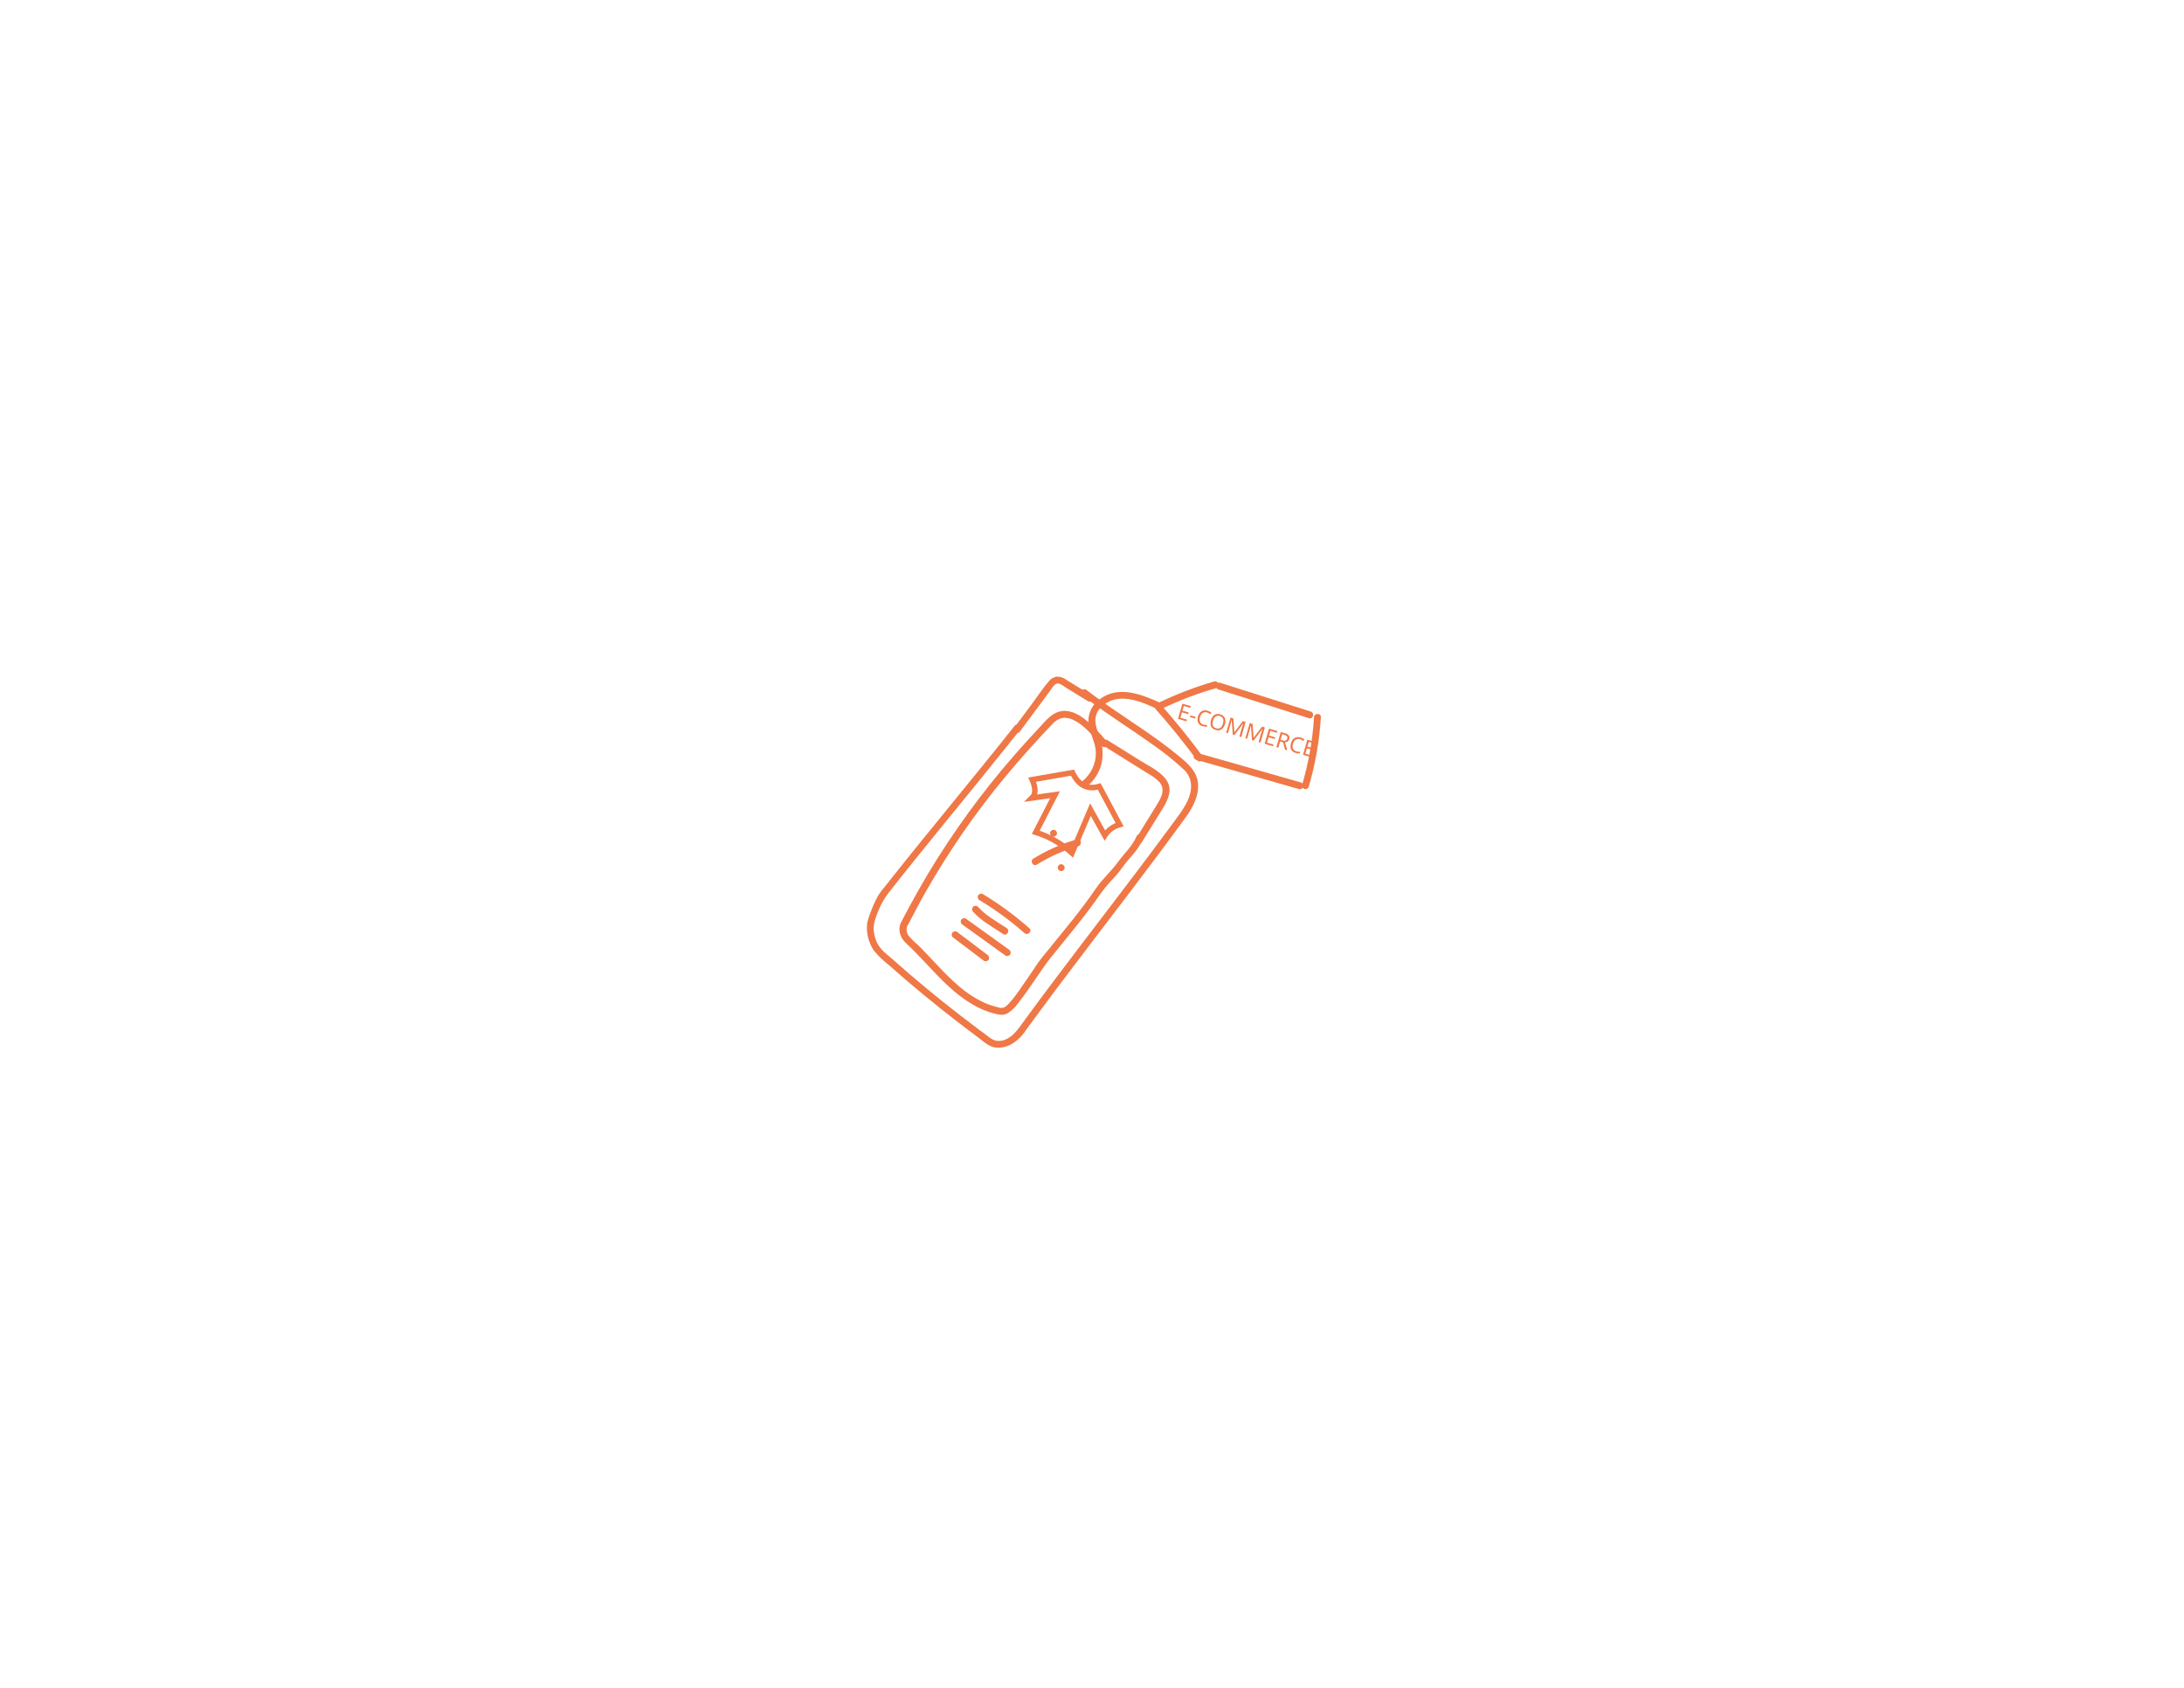
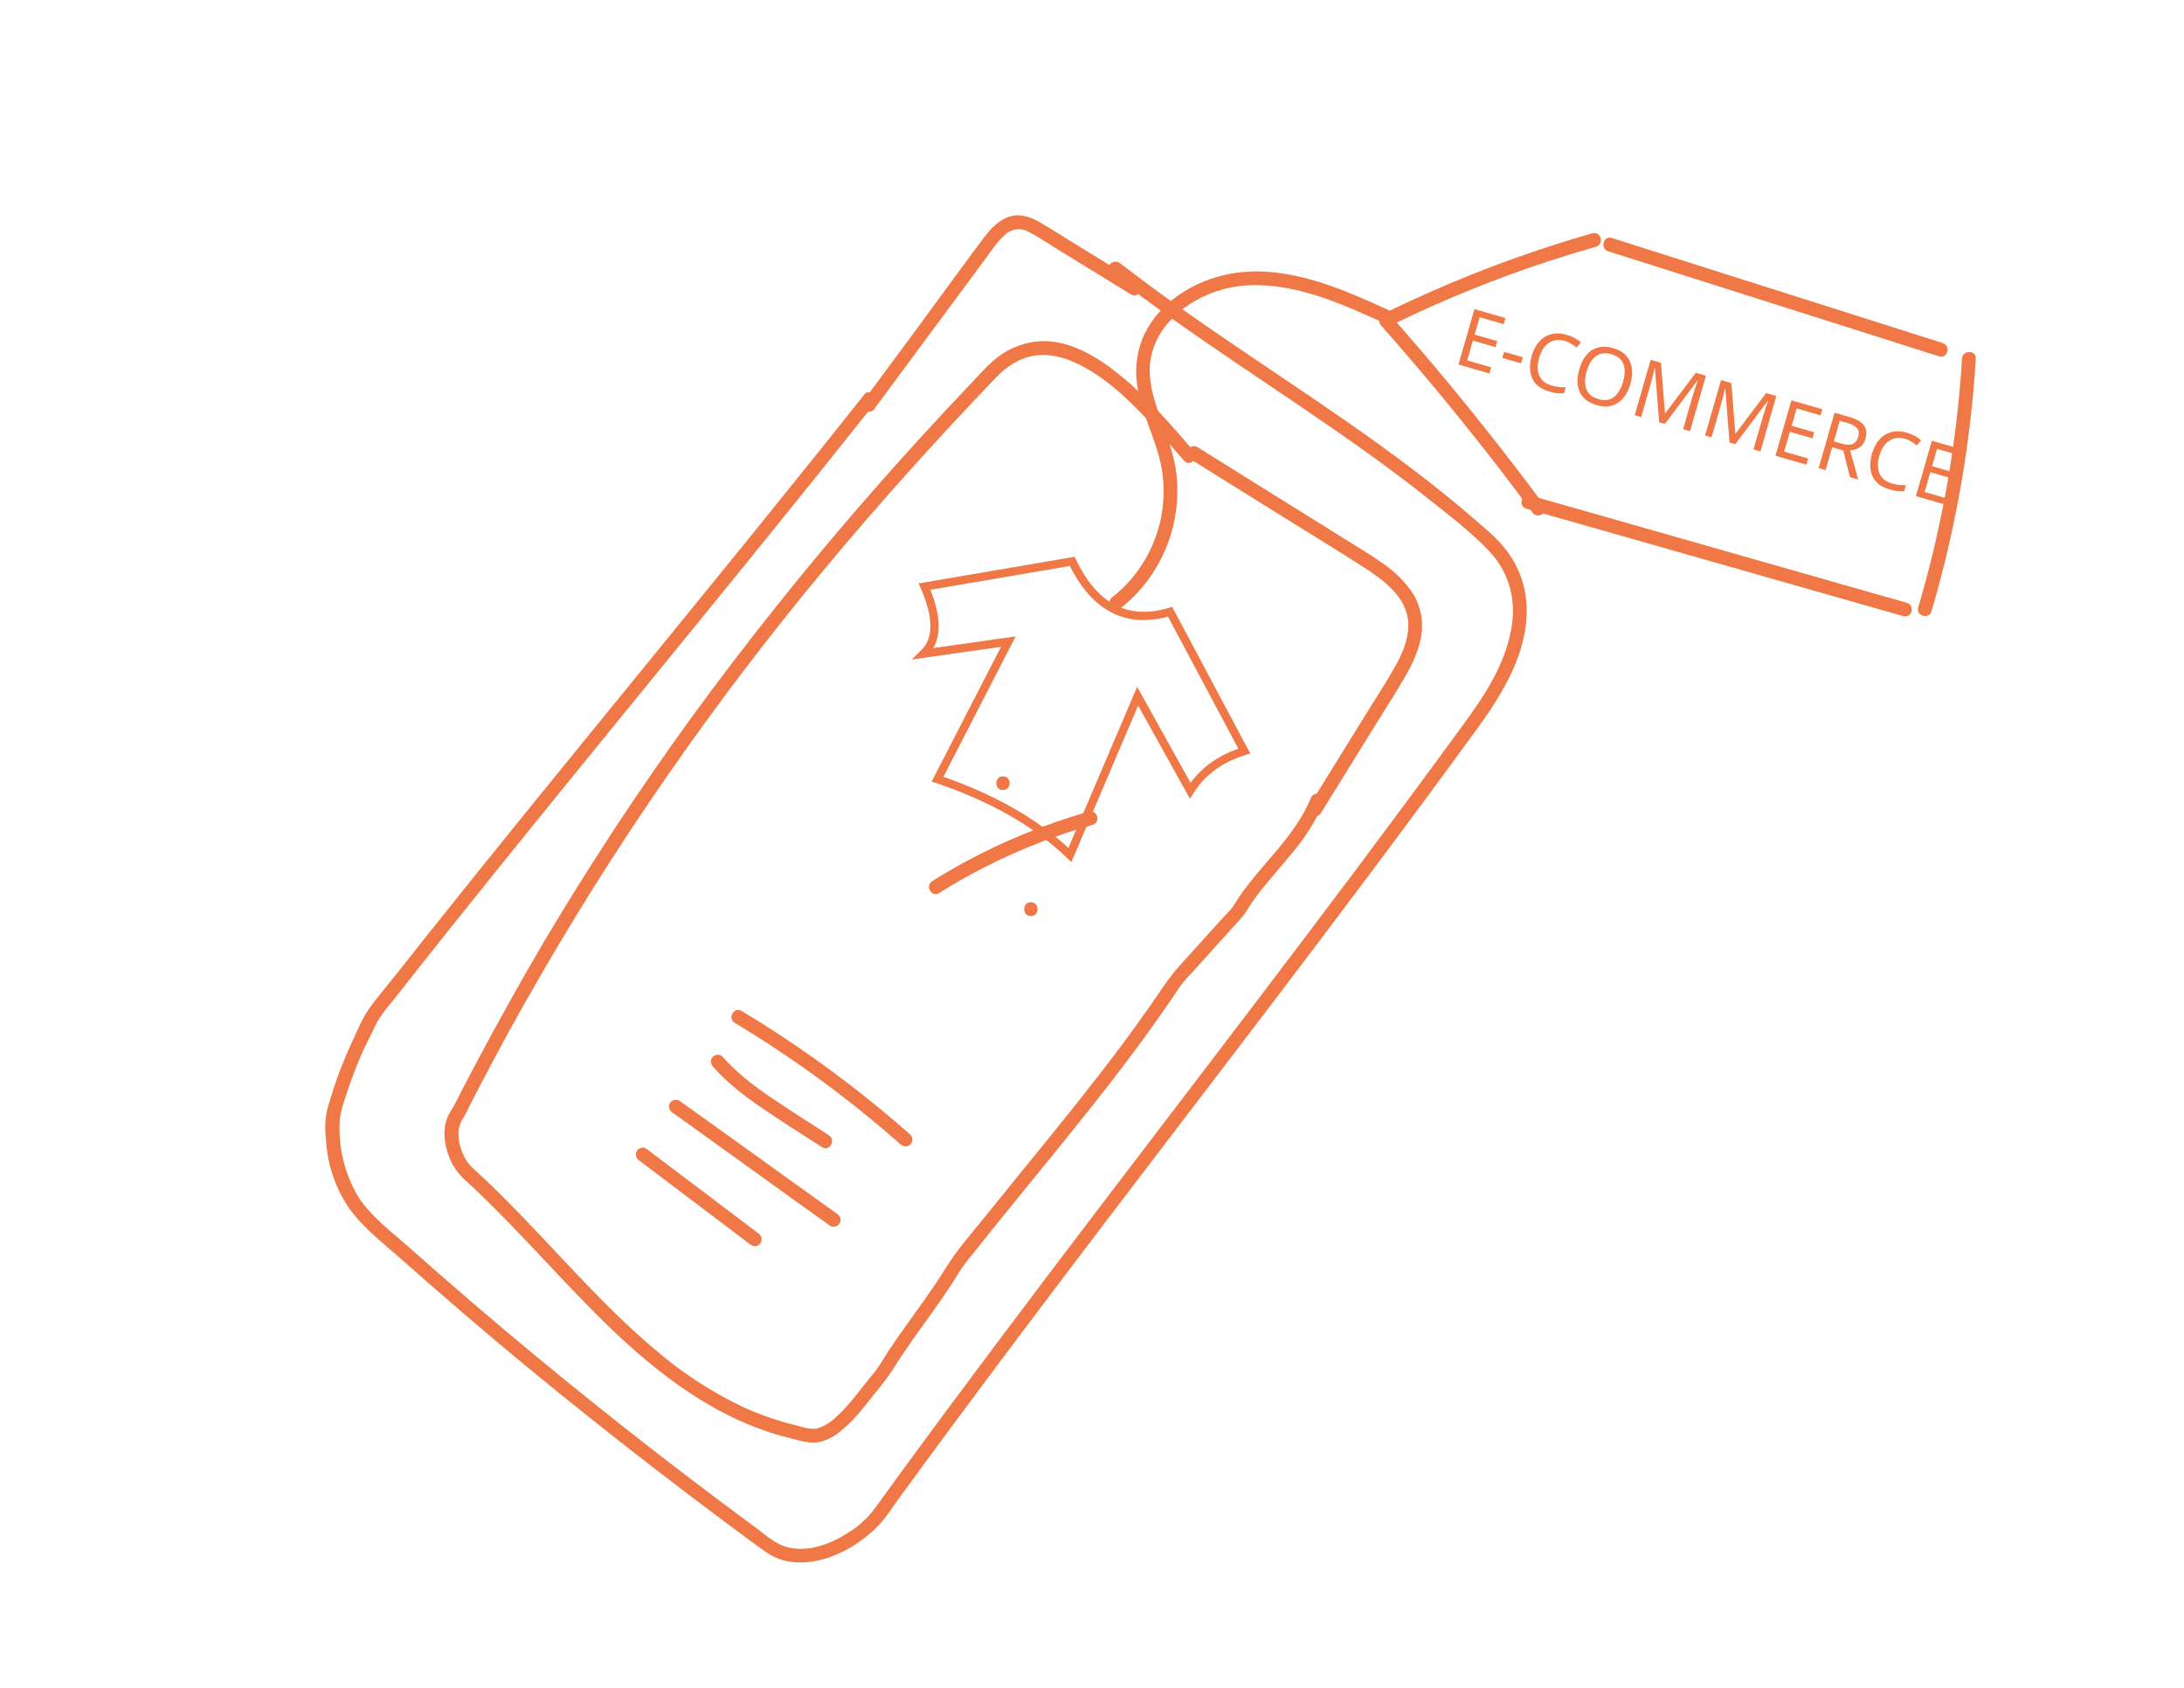
<svg xmlns="http://www.w3.org/2000/svg" id="Layer_1" data-name="Layer 1" viewBox="0 0 792 612">
  <defs>
-     <style>.cls-1,.cls-3{fill:#ef7846;}.cls-2{fill:none;stroke:#ef7846;stroke-miterlimit:10;stroke-width:2px;}.cls-3{font-size:8px;font-family:InkFree, Ink Free;}</style>
+     <style>.cls-1,.cls-3{fill:#ef7846;}.cls-2{fill:none;stroke:#ef7846;stroke-miterlimit:10;stroke-width:3px;}.cls-3{font-size:29.28px;font-family:InkFree, Ink Free;}</style>
  </defs>
-   <path class="cls-1" d="M476.52,260.07a112.67,112.67,0,0,1-4.32,24.51,1.25,1.25,0,0,0,2.41.66A115.58,115.58,0,0,0,479,260.07c.1-1.6-2.4-1.6-2.5,0Z" />
-   <path class="cls-1" d="M394.16,285.16a15.26,15.26,0,0,0,5.18-7.88,16.15,16.15,0,0,0-.55-9.86c-1.16-3.3-2.62-6.78-.37-10a10.49,10.49,0,0,1,7.82-4.07c4.68-.26,9.13,1.77,13.29,3.67,1.46.66,2.73-1.49,1.26-2.16-6.79-3.1-15.12-6.41-21.88-1.41a9.73,9.73,0,0,0-4.23,8c.11,4,2.67,7.46,2.73,11.48a13.13,13.13,0,0,1-5,10.41c-1.26,1,.52,2.76,1.77,1.77Z" />
-   <path class="cls-2" d="M388.91,280.16c2.09,4.33,5.18,6.33,9.7,5L406,299a9.33,9.33,0,0,0-5.36,3.92l-5.2-9.36-6.7,15.74a35.11,35.11,0,0,0-13.13-7.52l7-13.62-8.39,1.18c1.52-1.48,1.3-3.81.08-6.64Z" />
-   <path class="cls-1" d="M376,313.5a59.19,59.19,0,0,1,15.05-6.69,1.25,1.25,0,0,0-.67-2.41,61.94,61.94,0,0,0-15.65,6.94c-1.36.85-.1,3,1.27,2.16Z" />
-   <path class="cls-1" d="M382.05,303.39a1.25,1.25,0,0,0,0-2.5,1.25,1.25,0,0,0,0,2.5Z" />
-   <path class="cls-1" d="M384.82,315.86a1.25,1.25,0,0,0,0-2.5,1.25,1.25,0,0,0,0,2.5Z" />
-   <path class="cls-1" d="M355.18,326.37a113.13,113.13,0,0,1,16.32,11.95c1.21,1.06,3-.7,1.77-1.76a116.71,116.71,0,0,0-16.82-12.35,1.25,1.25,0,0,0-1.27,2.16Z" />
-   <path class="cls-1" d="M352.9,330.61a26.13,26.13,0,0,0,5,4.23c1.94,1.32,3.93,2.57,5.9,3.85,1.35.88,2.61-1.29,1.26-2.16-1.91-1.24-3.85-2.46-5.74-3.74a23.91,23.91,0,0,1-4.68-4,1.26,1.26,0,0,0-1.77,0,1.29,1.29,0,0,0,0,1.77Z" />
-   <path class="cls-1" d="M349,335.25l15.63,11.24a1.25,1.25,0,0,0,1.26-2.16l-15.63-11.24a1.26,1.26,0,0,0-1.71.45,1.28,1.28,0,0,0,.45,1.71Z" />
-   <path class="cls-1" d="M345.72,340l11.11,8.39a1.25,1.25,0,0,0,1.71-.45,1.29,1.29,0,0,0-.45-1.71L347,337.85a1.25,1.25,0,0,0-1.71.45,1.27,1.27,0,0,0,.44,1.71Z" />
-   <text class="cls-3" transform="translate(426.44 260.44) rotate(16.05)">E-COMMERCE</text>
-   <path class="cls-1" d="M367.9,263.24c-14.59,18.4-29.68,36.39-44.27,54.78l-2.7,3.41a27,27,0,0,0-2.48,3.29,43.1,43.1,0,0,0-2.91,6.51,20.38,20.38,0,0,0-1.07,3.49,14.88,14.88,0,0,0,2.33,9.82,33,33,0,0,0,5.31,5.19q3.15,2.79,6.34,5.53,6.33,5.42,12.84,10.6T354.48,376c2,1.46,3.95,3.47,6.46,3.83a9.8,9.8,0,0,0,6.09-1.37,15.76,15.76,0,0,0,5-4.93q2.63-3.6,5.27-7.17,5.16-7,10.4-13.89c14.09-18.65,28.46-37.08,42.2-56,2.51-3.44,4.84-7.68,4.57-12.08-.3-5-4.13-7.91-7.72-10.85-8.28-6.76-17.4-12.35-26.13-18.5-2.23-1.56-4.43-3.17-6.57-4.84-1.26-1-3,.79-1.77,1.77,8,6.23,16.65,11.55,24.9,17.43a103.65,103.65,0,0,1,12.24,9.75c3.2,3.11,3,7.36,1.27,11.18a34.09,34.09,0,0,1-3.68,5.88c-1.65,2.27-3.3,4.53-5,6.78q-5,6.78-10.11,13.51c-6.66,8.82-13.39,17.59-20.09,26.39s-13.38,17.64-19.92,26.57c-2.5,3.41-5.61,8.66-10.68,7.9a7.16,7.16,0,0,1-3.05-1.7l-3.42-2.53q-3.21-2.4-6.38-4.86-12.62-9.73-24.53-20.31c-1.74-1.54-3.81-3-5.12-5a11.73,11.73,0,0,1-1.87-6c-.09-2.4.86-4.73,1.78-6.93a26.77,26.77,0,0,1,3.73-6.45c13.8-17.55,28.13-34.67,42.09-52.09,1.73-2.16,3.46-4.32,5.17-6.48,1-1.25-.77-3-1.76-1.77Z" />
-   <path class="cls-1" d="M369.84,265.27l10.9-14.7c.6-.82,1.44-2.42,2.52-2.71s2.59,1.06,3.44,1.58l7.77,4.77c1.37.84,2.63-1.32,1.26-2.16l-8.79-5.39a6,6,0,0,0-3.68-1.34,4.91,4.91,0,0,0-3.16,2c-2.11,2.54-4,5.33-5.94,8L367.68,264c-.95,1.3,1.21,2.54,2.16,1.26Z" />
-   <path class="cls-1" d="M401.34,268.81a59.84,59.84,0,0,0-7.18-7.41c-2.41-2-5.41-3.86-8.66-3.61-3.86.3-6.25,3.53-8.7,6.14q-4.62,4.92-9.05,10a300.55,300.55,0,0,0-31.38,43.16q-3.54,5.94-6.78,12c-1,1.89-2.07,3.79-3,5.69a5.85,5.85,0,0,0,.17,4.74c.71,1.68,2.13,2.73,3.41,4s2.64,2.64,3.93,4c2.62,2.75,5.19,5.57,7.9,8.23,5.2,5.11,11.13,9.75,18.28,11.67,1.7.45,3.32.92,5,.06a13.15,13.15,0,0,0,3.89-3.69c2.6-3.26,4.92-6.75,7.29-10.19,1.44-2.07,2.81-4.13,4.38-6.11s3-3.73,4.52-5.59c3.05-3.74,6.1-7.48,9-11.31,1.46-1.92,2.88-3.86,4.25-5.84a52.37,52.37,0,0,1,4.29-5.33,47.6,47.6,0,0,0,4.21-5c1.19-1.74,2.63-3.27,4-4.9a21.75,21.75,0,0,0,3.24-5.07c.62-1.46-1.53-2.74-2.16-1.26-1.56,3.65-4.56,6.3-6.85,9.47-2.41,3.34-5.61,6.06-7.92,9.48-5.15,7.62-11.11,14.63-16.88,21.78-1.38,1.72-2.85,3.41-4.13,5.22s-2.42,3.69-3.71,5.49c-2.25,3.13-4.21,6.5-6.91,9.29a6.28,6.28,0,0,1-1.75,1.41,3.48,3.48,0,0,1-2.33-.15,27.37,27.37,0,0,1-5.05-1.73,38.64,38.64,0,0,1-8.63-5.61c-5.44-4.58-10-10.07-15-15.08a27.82,27.82,0,0,1-3.55-3.48,4.47,4.47,0,0,1-.72-2.09,3.1,3.1,0,0,1,.61-2.06c2.08-3.82,4-7.71,6.18-11.49a291,291,0,0,1,28.82-41.76c5.36-6.49,11-12.77,16.8-18.85a7.76,7.76,0,0,1,3.92-2.68,6.59,6.59,0,0,1,4,.63c3,1.36,5.37,3.82,7.55,6.18,1,1.11,2,2.26,3,3.4s2.82-.56,1.76-1.77Z" />
-   <path class="cls-1" d="M441.87,250l32.78,10.41c1.54.49,2.2-1.92.67-2.41l-32.79-10.41c-1.53-.49-2.19,1.93-.66,2.41Z" />
-   <path class="cls-1" d="M471.77,283.72l-37.33-10.64a1.25,1.25,0,0,0-.67,2.41l37.34,10.64a1.25,1.25,0,0,0,.66-2.41Z" />
-   <path class="cls-1" d="M440.31,247.1A125.67,125.67,0,0,0,420,254.89c-1.44.7-.18,2.85,1.26,2.15A122.32,122.32,0,0,1,441,249.51a1.25,1.25,0,0,0-.67-2.41Z" />
-   <path class="cls-1" d="M419.12,257.17Q426.95,266,434,275.55c.95,1.28,3.12,0,2.16-1.26q-7.23-9.77-15.28-18.89c-1.06-1.2-2.83.57-1.76,1.77Z" />
-   <path class="cls-1" d="M400.35,270.52l10.78,6.73,5.39,3.36a17.51,17.51,0,0,1,3.79,2.83c3,3.19,0,7-1.79,10l-6.63,10.71c-.85,1.37,1.31,2.63,2.16,1.26q3.69-6,7.4-11.94c2-3.25,4-7.12,1.5-10.69-2.17-3.12-6.18-4.93-9.31-6.89l-12-7.5c-1.37-.85-2.62,1.31-1.26,2.16Z" />
+   <path class="cls-1" d="M711.5,130.05a406,406,0,0,1-10.64,70.7q-2.37,9.83-5.24,19.54c-.91,3.09,3.91,4.41,4.82,1.33a414.82,414.82,0,0,0,14.31-71.18q1.13-10.17,1.75-20.39c.2-3.22-4.8-3.21-5,0Z" />
+   <path class="cls-1" d="M406.57,220.39a54.31,54.31,0,0,0,19.89-49.69c-1-7-3.64-13.49-6-20.09-2.21-6.32-4.25-13.08-3.29-19.85A26.86,26.86,0,0,1,423.68,117c7.41-8.51,18.75-13.27,29.93-13.59,17.07-.47,33.14,6.81,48.32,13.76a2.57,2.57,0,0,0,3.42-.9,2.52,2.52,0,0,0-.89-3.42c-14.1-6.44-28.59-13-44.24-14.25-12.78-1.05-25.55,2.32-35.56,10.5a35.48,35.48,0,0,0-10.34,13.58,32.92,32.92,0,0,0-1.5,19.36c1.44,7.15,4.49,13.83,6.67,20.76a48.92,48.92,0,0,1-12.93,51q-1.69,1.59-3.53,3a2.52,2.52,0,0,0,0,3.54,2.57,2.57,0,0,0,3.54,0Z" />
+   <path class="cls-2" d="M388.81,203.55c7.65,15.85,19,23.17,35.52,18.28l26.88,50.49c-8.88,2.75-15.3,7.58-19.61,14.35l-19.05-34.24L388,310C375,297.55,358.54,288.82,340,282.51l25.65-49.86L335,237c5.55-5.39,4.76-13.93.28-24.3Z" />
+   <path class="cls-1" d="M340.58,323.78a215.61,215.61,0,0,1,42.61-20.56q6.42-2.27,13-4.12c3.09-.87,1.77-5.7-1.33-4.82A222.27,222.27,0,0,0,350,312.5q-6.09,3.3-11.95,7c-2.72,1.7-.22,6,2.52,4.32Z" />
+   <path class="cls-1" d="M363.72,286.48c3.22,0,3.22-5,0-5s-3.22,5,0,5Z" />
+   <path class="cls-1" d="M373.83,332.15c3.22,0,3.23-5,0-5s-3.22,5,0,5Z" />
+   <path class="cls-1" d="M266.44,370.87A412,412,0,0,1,314,404.26q6.42,5.22,12.61,10.7a2.56,2.56,0,0,0,3.53,0,2.53,2.53,0,0,0,0-3.54,420.72,420.72,0,0,0-47-35.93q-7-4.61-14.18-8.93c-2.76-1.67-5.28,2.65-2.52,4.31Z" />
+   <path class="cls-1" d="M258.51,386.7c5.24,6,11.62,10.87,18.19,15.32,7,4.78,14.24,9.31,21.38,13.94,2.7,1.76,5.21-2.57,2.52-4.31-7-4.55-14.08-9-21-13.7-6.36-4.3-12.48-9-17.55-14.78a2.51,2.51,0,0,0-3.53,0,2.54,2.54,0,0,0,0,3.53Z" />
+   <path class="cls-1" d="M243.83,403.37l44.63,32.09,12.58,9a2.52,2.52,0,0,0,3.42-.9,2.56,2.56,0,0,0-.9-3.42L258.93,408.1l-12.58-9a2.53,2.53,0,0,0-3.42.89,2.56,2.56,0,0,0,.9,3.42Z" />
+   <path class="cls-1" d="M231.81,420.79l40.65,30.72a2.52,2.52,0,0,0,3.42-.9,2.56,2.56,0,0,0-.9-3.42l-40.64-30.72a2.52,2.52,0,0,0-3.42.9,2.56,2.56,0,0,0,.89,3.42Z" />
+   <text class="cls-3" transform="translate(526.17 131.39) rotate(16.05)">E-COMMERCE</text>
+   <path class="cls-1" d="M313.38,143.1c-26.39,33.29-53.23,66.22-80.08,99.15s-53.6,65.68-80,98.87q-4.76,6-9.49,12c-3.31,4.2-6.91,8.3-10,12.69-2.36,3.39-4.06,7.51-5.81,11.25s-3.4,7.63-4.88,11.53c-1.6,4.26-3,8.59-4.25,13s-1,9-.53,13.36a48.7,48.7,0,0,0,7.68,22.3c5,7.4,12.33,13,18.93,18.81q11.34,10.06,22.85,19.94,22.65,19.43,46,38,23.55,18.79,47.71,36.81,6.31,4.73,12.68,9.4c3.53,2.58,6.72,5,11.11,5.85,7.79,1.52,15.8-.79,22.57-4.65a48.16,48.16,0,0,0,9.61-7.18c3.51-3.37,6.12-7.67,9-11.59q9.47-13,19-25.87,18.9-25.53,38.08-50.85c25.22-33.34,50.68-66.49,76-99.77,25.68-33.77,51.19-67.67,76.16-102,9.32-12.8,18.54-27.88,17.88-44.36a35.75,35.75,0,0,0-7.91-21c-3-3.77-6.76-6.87-10.39-10s-7.3-6.22-11-9.23c-30.22-24.44-63.43-44.74-95.13-67.15-7.76-5.49-15.43-11.11-22.93-16.95-2.51-2-6.08,1.56-3.54,3.54,29.84,23.23,62.15,43,92.86,65,7.77,5.57,15.43,11.29,22.91,17.26,7.33,5.85,15.11,11.75,21.55,18.59a31,31,0,0,1,8.62,20.31c.23,7.59-2,15.1-5.14,21.94-3.71,8-8.78,15.08-14,22.19q-9.19,12.6-18.48,25.15-18.36,24.81-37,49.43c-24.57,32.52-49.39,64.85-74.07,97.28-25,32.86-49.89,65.83-74.27,99.15-3.09,4.22-6.08,8.51-9.23,12.67a34.8,34.8,0,0,1-9,7.88c-6.27,4-14.25,7.05-21.76,5.2-4.42-1.09-7.85-4.32-11.44-7q-6.18-4.53-12.31-9.13-11.89-8.91-23.64-18Q192,491.07,148.23,452.18c-6.38-5.66-13.73-11.05-18.36-18.32a48.38,48.38,0,0,1-6.61-28.44,37,37,0,0,1,1.91-7.26c1.28-4,2.7-8,4.3-12s3.31-7.55,5.15-11.23c1-2,1.91-4,3.08-5.89a70.43,70.43,0,0,1,4.69-6.09c25.45-32.4,51.41-64.4,77.44-96.34,26.2-32.16,52.48-64.25,78.43-96.61q9.36-11.67,18.65-23.4c2-2.49-1.53-6-3.53-3.53Z" />
+   <path class="cls-1" d="M317.24,148l32.25-43.53,8-10.83c2.18-3,4.25-6.13,7-8.55a7.08,7.08,0,0,1,8.37-1.1c3.93,2,7.62,4.56,11.37,6.86l25.9,15.9c2.75,1.69,5.26-2.64,2.52-4.32l-24-14.73c-4-2.43-7.88-5-11.91-7.29-3.57-2-7.56-3.21-11.52-1.57-3.59,1.47-6.18,4.41-8.49,7.42-2.74,3.58-5.38,7.25-8.07,10.87L332,119.84l-19,25.67a2.51,2.51,0,0,0,.89,3.42,2.56,2.56,0,0,0,3.42-.89Z" />
+   <path class="cls-1" d="M432.86,163.49c-8.12-9.34-16.23-18.82-25.81-26.73-8.66-7.15-19.67-14.22-31.44-12.92A28.45,28.45,0,0,0,360,131c-2.89,2.52-5.43,5.47-8.06,8.24-2.83,3-5.63,6-8.43,8.94q-16.46,17.64-32.25,35.87-31.51,36.45-60,75.42-28.62,39.35-53.54,81.22Q185.18,362,173.56,383.8q-3,5.59-5.89,11.23-1.35,2.6-2.67,5.2c-.79,1.54-1.83,2.94-2.55,4.51-2.49,5.42-1,12.24,1.58,17.34a25.07,25.07,0,0,0,5.78,6.83q3.76,3.48,7.4,7.08c4.84,4.76,9.55,9.66,14.22,14.59,9.41,9.93,18.66,20,28.46,29.56,18.93,18.42,40.6,35,66.69,41.35,3.15.77,6.86,2,10.1,1.48a17.82,17.82,0,0,0,7.58-3.61c5.17-3.93,9.1-9.21,13.09-14.26a86.57,86.57,0,0,0,6.08-8c2.28-3.69,4.7-7.29,7.19-10.83,4.75-6.77,9.73-13.36,14.24-20.29,1.13-1.74,2.22-3.49,3.29-5.25a64,64,0,0,1,4.37-5.75q4-5,8-10c5.49-6.84,11-13.62,16.56-20.41,10.91-13.4,21.8-26.81,32.19-40.62q7.83-10.41,15.21-21.15c1.14-1.68,2.25-3.38,3.4-5.05a45.73,45.73,0,0,1,4-4.68l7.84-8.67,8-8.87a45,45,0,0,0,3.37-3.81c1.22-1.69,2.23-3.54,3.45-5.24,4.28-6,9.33-11.41,14-17.13a76,76,0,0,0,11.59-18.47,2.53,2.53,0,0,0-1.75-3.08,2.57,2.57,0,0,0-3.08,1.75c-5.65,13.55-17.33,23.33-25.6,35.17-1,1.43-1.83,3-2.9,4.4s-2.43,2.69-3.63,4l-7.87,8.7-7.78,8.61a86.53,86.53,0,0,0-7.16,9.53c-19,27.87-40.92,53.55-62,79.8-5.32,6.61-11.13,13.12-15.6,20.33-4.29,6.91-9.1,13.46-13.84,20.07-2.33,3.25-4.62,6.51-6.82,9.85q-1.78,2.73-3.49,5.5a32.66,32.66,0,0,1-2.8,3.62c-4.05,5-7.79,10.32-12.57,14.65a17.05,17.05,0,0,1-6.59,4.07c-2.73.76-6.24-.61-8.93-1.28a103.43,103.43,0,0,1-18.16-6.35,142.15,142.15,0,0,1-31.85-20.72c-20.32-17.07-37.29-37.66-56.1-56.3q-3.43-3.41-7-6.73c-2.13-2-4.42-3.75-5.87-6.32a19.16,19.16,0,0,1-2.44-7.94,10.26,10.26,0,0,1,1.82-7,58.15,58.15,0,0,0,2.66-5.22q1.49-2.89,3-5.79,2.76-5.31,5.59-10.59Q185,373,191,362.48q23.52-41.55,50.76-80.83,26.64-38.43,56.53-74.45c20.06-24.23,41.15-47.57,62.89-70.31,3.87-4,8.73-7.28,14.37-8,5-.67,10.12.62,14.63,2.72,10.95,5.11,19.87,14,28,22.79,3.83,4.13,7.51,8.4,11.21,12.66,2.12,2.43,5.64-1.12,3.54-3.54Z" />
+   <path class="cls-1" d="M583.18,91.11,677,120.89l26.19,8.32c3.07,1,4.39-3.85,1.32-4.82L610.7,94.61l-26.19-8.32c-3.07-1-4.39,3.85-1.33,4.82Z" />
+   <path class="cls-1" d="M691.51,218.58,638.3,203.41l-53.45-15.24-30-8.54c-3.1-.88-4.42,3.94-1.33,4.83l53.22,15.16,53.45,15.24,30,8.54c3.1.89,4.42-3.94,1.33-4.82Z" />
+   <path class="cls-1" d="M577.49,84.57a455,455,0,0,0-58.19,21q-8,3.51-15.83,7.32a2.53,2.53,0,0,0-.9,3.42,2.57,2.57,0,0,0,3.43.9,442.77,442.77,0,0,1,56.37-22.76q8.18-2.67,16.45-5c3.09-.88,1.78-5.71-1.33-4.82Z" />
+   <path class="cls-1" d="M500.83,118q22.5,25.46,43.25,52.38,5.85,7.6,11.55,15.31a2.58,2.58,0,0,0,3.42.9,2.51,2.51,0,0,0,.9-3.42q-20.52-27.72-42.86-54-6.29-7.39-12.72-14.67c-2.14-2.42-5.66,1.13-3.54,3.53Z" />
+   <path class="cls-1" d="M431.73,166.5l31.82,19.84c10.36,6.46,20.8,12.8,31.07,19.4,7.19,4.62,15.64,10.81,16.07,20.18.24,5.39-1.92,10.52-4.45,15.16-2.84,5.23-6.15,10.22-9.28,15.28L474.7,292.28c-1.7,2.74,2.63,5.26,4.32,2.52q10.22-16.47,20.42-33c3.32-5.34,6.74-10.63,9.9-16.07,2.92-5,5.47-10.39,6.19-16.22a22.09,22.09,0,0,0-3.47-14.79,40.56,40.56,0,0,0-10.55-10.39c-4.54-3.27-9.4-6.11-14.15-9.07l-16.23-10.12-36.88-23c-2.74-1.71-5.25,2.62-2.52,4.32Z" />
</svg>
